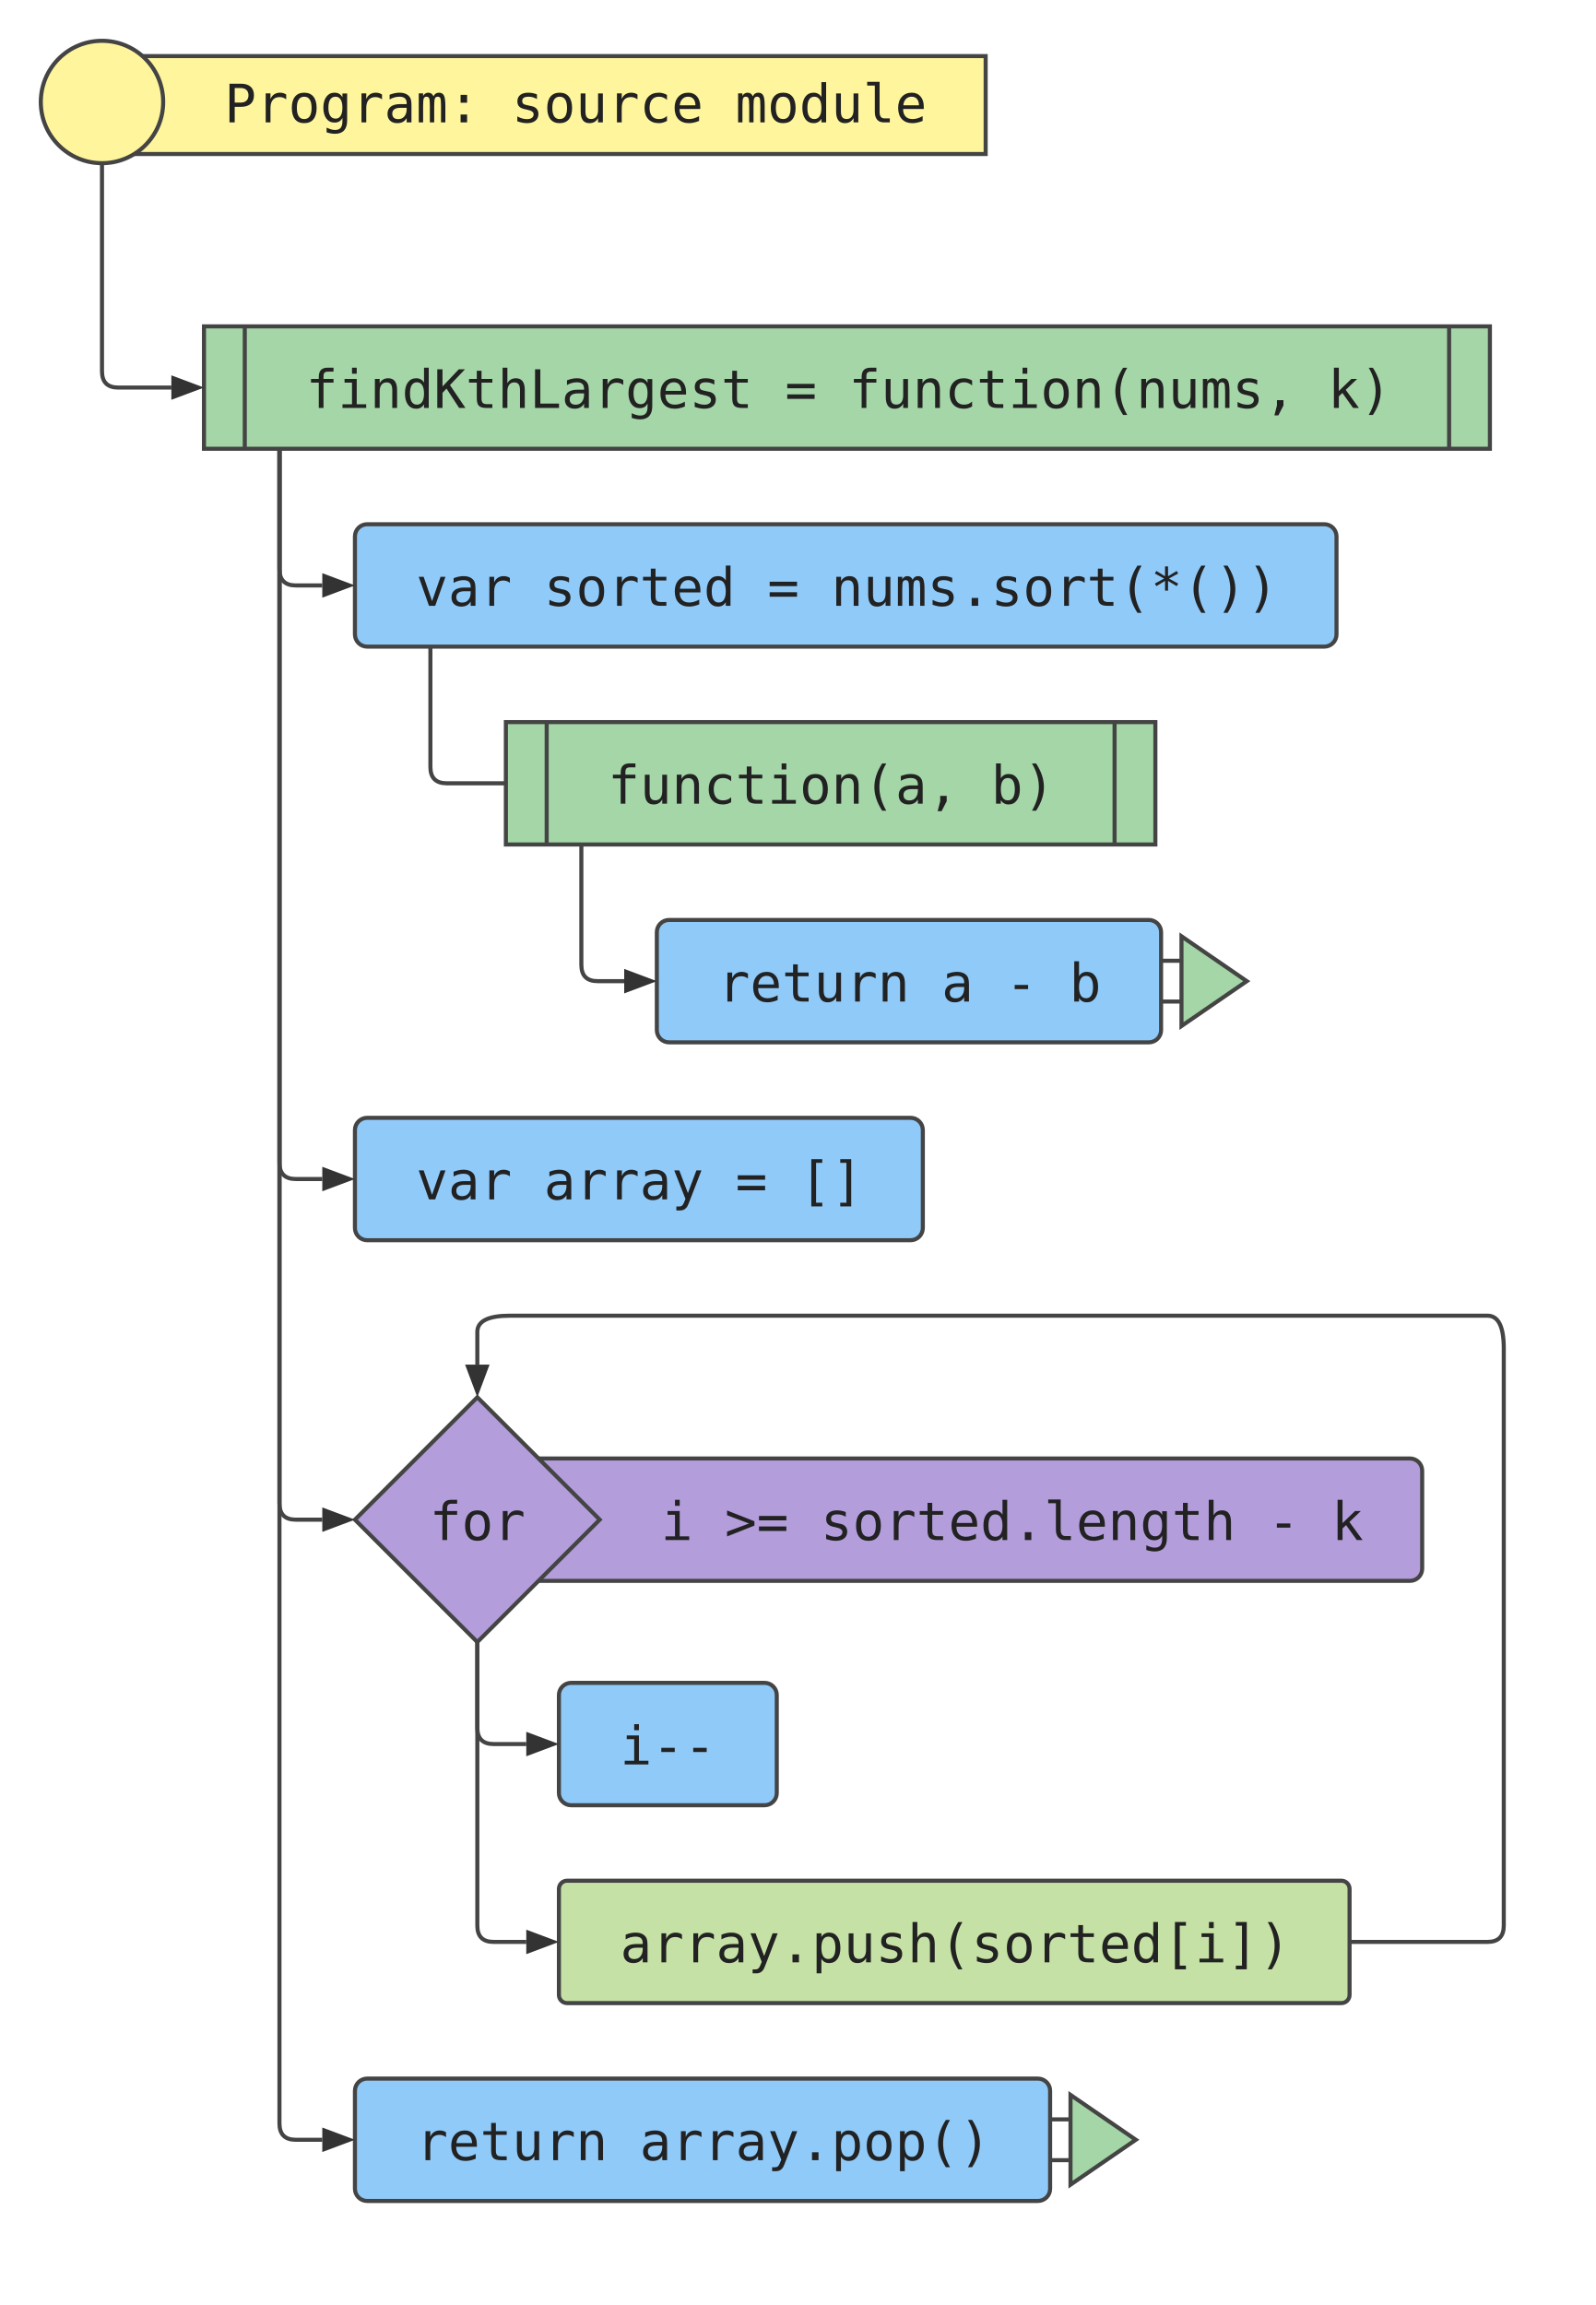
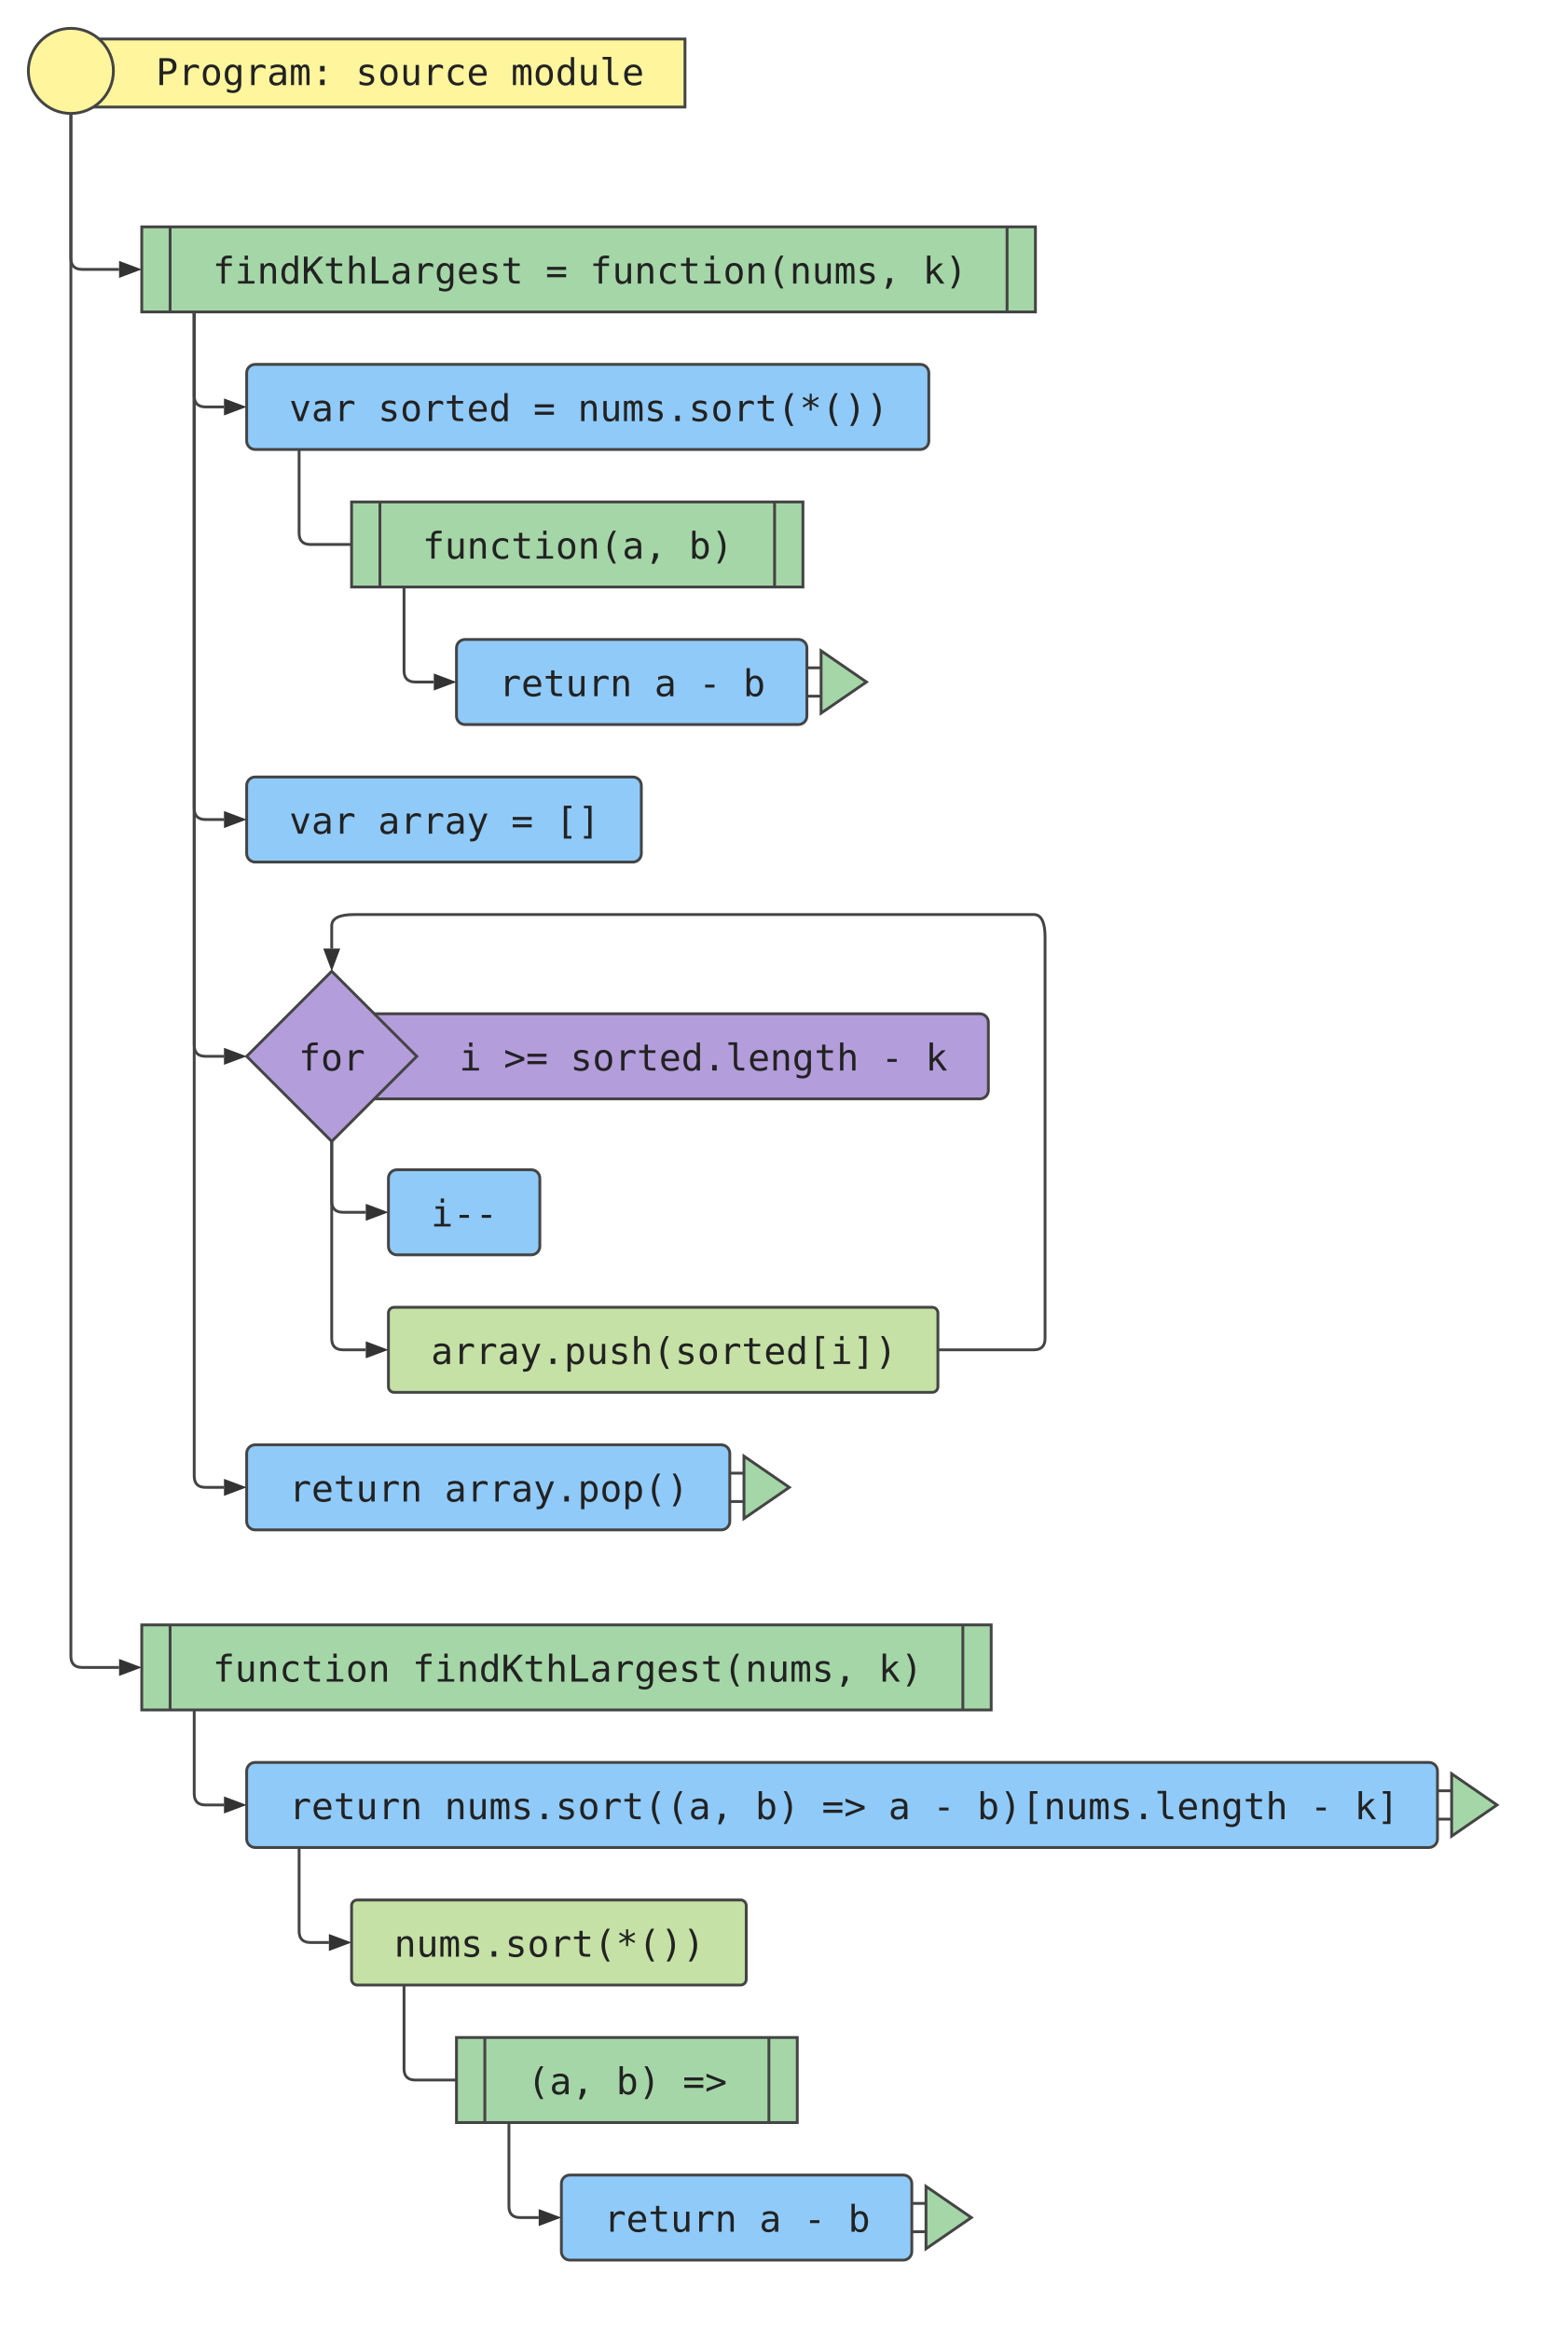
- <svg xmlns="http://www.w3.org/2000/svg" width="391" height="565">
+ <svg xmlns="http://www.w3.org/2000/svg" width="553" height="822">
  <g>
    <rect x="50" y="80" width="315.2" height="30" style="fill:#a5d6a7; stroke:#444; stroke-width:1" />
    <line x1="60" y1="80" x2="60" y2="110" style="fill:#a5d6a7; stroke:#444; stroke-width:1" />
    <line x1="355.2" y1="80" x2="355.2" y2="110" style="fill:#a5d6a7; stroke:#444; stroke-width:1" />
    <text x="75" y="100" font-family="monospace" font-size="13" fill="#222">
      <tspan x="75" y="100">findKthLargest = function(nums, k)</tspan>
    </text>
  </g>
  <g>
    <rect x="87" y="128.5" width="240.6" height="30" rx="3" ry="3" style="fill:#90caf9; stroke:#444; stroke-width:1" />
    <text x="102" y="148.5" font-family="monospace" font-size="13" fill="#222">
      <tspan x="102" y="148.5">var sorted = nums.sort(*())</tspan>
    </text>
  </g>
  <g>
    <rect x="124" y="177" width="159.2" height="30" style="fill:#a5d6a7; stroke:#444; stroke-width:1" />
    <line x1="134" y1="177" x2="134" y2="207" style="fill:#a5d6a7; stroke:#444; stroke-width:1" />
    <line x1="273.2" y1="177" x2="273.2" y2="207" style="fill:#a5d6a7; stroke:#444; stroke-width:1" />
    <text x="149" y="197" font-family="monospace" font-size="13" fill="#222">
      <tspan x="149" y="197">function(a, b)</tspan>
    </text>
  </g>
  <g>
    <rect x="161" y="225.5" width="123.6" height="30" rx="3" ry="3" style="fill:#90caf9; stroke:#444; stroke-width:1" />
    <line x1="284.6" y1="235.5" x2="289.6" y2="235.5" style="fill:#a5d6a7; stroke:#444; stroke-width:1" />
    <line x1="284.6" y1="245.5" x2="289.6" y2="245.5" style="fill:#a5d6a7; stroke:#444; stroke-width:1" />
    <path d="M289.6, 229.5 L305.6, 240.5 L289.6, 251.5 Z" fill="#a5d6a7" stroke="#444" stroke-width="1" />
    <text x="176" y="245.5" font-family="monospace" font-size="13" fill="#222">
      <tspan x="176" y="245.5">return a - b</tspan>
    </text>
  </g>
  <g>
    <rect x="87" y="274" width="139.2" height="30" rx="3" ry="3" style="fill:#90caf9; stroke:#444; stroke-width:1" />
    <text x="102" y="294" font-family="monospace" font-size="13" fill="#222">
      <tspan x="102" y="294">var array = []</tspan>
    </text>
  </g>
  <g>
    <rect x="117" y="357.5" width="231.6" height="30" rx="3" ry="3" style="fill:#b39ddb; stroke:#444; stroke-width:1" />
    <polygon points="87,372.5 117,342.5 147,372.5 117,402.5" style="fill:#b39ddb; stroke:#444; stroke-width:1" />
    <text x="162" y="377.5" font-family="monospace" font-size="13" fill="#222">
      <tspan x="162" y="377.5">i &gt;= sorted.length - k</tspan>
    </text>
    <text x="105.3" y="377.5" font-family="monospace" font-size="13" fill="#222">for</text>
  </g>
  <g>
    <rect x="137" y="412.5" width="53.4" height="30" rx="3" ry="3" style="fill:#90caf9; stroke:#444; stroke-width:1" />
    <text x="152" y="432.5" font-family="monospace" font-size="13" fill="#222">
      <tspan x="152" y="432.5">i--</tspan>
    </text>
  </g>
  <g>
    <rect x="137" y="461" width="193.8" height="30" rx="2" ry="2" style="fill:#C5E1A5; stroke:#444; stroke-width:1" />
    <text x="152" y="481" font-family="monospace" font-size="13" fill="#222">
      <tspan x="152" y="481">array.push(sorted[i])</tspan>
    </text>
  </g>
  <g>
    <rect x="87" y="509.5" width="170.4" height="30" rx="3" ry="3" style="fill:#90caf9; stroke:#444; stroke-width:1" />
    <line x1="257.4" y1="519.5" x2="262.4" y2="519.5" style="fill:#a5d6a7; stroke:#444; stroke-width:1" />
    <line x1="257.4" y1="529.5" x2="262.4" y2="529.5" style="fill:#a5d6a7; stroke:#444; stroke-width:1" />
    <path d="M262.4, 513.5 L278.4, 524.5 L262.4, 535.5 Z" fill="#a5d6a7" stroke="#444" stroke-width="1" />
    <text x="102" y="529.5" font-family="monospace" font-size="13" fill="#222">
      <tspan x="102" y="529.5">return array.pop()</tspan>
    </text>
  </g>
  <g>
+     <rect x="50" y="573" width="299.6" height="30" style="fill:#a5d6a7; stroke:#444; stroke-width:1" />
+     <line x1="60" y1="573" x2="60" y2="603" style="fill:#a5d6a7; stroke:#444; stroke-width:1" />
+     <line x1="339.6" y1="573" x2="339.6" y2="603" style="fill:#a5d6a7; stroke:#444; stroke-width:1" />
+     <text x="75" y="593" font-family="monospace" font-size="13" fill="#222">
+       <tspan x="75" y="593">function findKthLargest(nums, k)</tspan>
+     </text>
+   </g>
+   <g>
+     <rect x="87" y="621.5" width="420" height="30" rx="3" ry="3" style="fill:#90caf9; stroke:#444; stroke-width:1" />
+     <line x1="507" y1="631.5" x2="512" y2="631.5" style="fill:#a5d6a7; stroke:#444; stroke-width:1" />
+     <line x1="507" y1="641.5" x2="512" y2="641.5" style="fill:#a5d6a7; stroke:#444; stroke-width:1" />
+     <path d="M512, 625.5 L528, 636.5 L512, 647.5 Z" fill="#a5d6a7" stroke="#444" stroke-width="1" />
+     <text x="102" y="641.5" font-family="monospace" font-size="13" fill="#222">
+       <tspan x="102" y="641.5">return nums.sort((a, b) =&gt; a - b)[nums.length - k]</tspan>
+     </text>
+   </g>
+   <g>
+     <rect x="124" y="670" width="139.2" height="30" rx="2" ry="2" style="fill:#C5E1A5; stroke:#444; stroke-width:1" />
+     <text x="139" y="690" font-family="monospace" font-size="13" fill="#222">
+       <tspan x="139" y="690">nums.sort(*())</tspan>
+     </text>
+   </g>
+   <g>
+     <rect x="161" y="718.5" width="120.2" height="30" style="fill:#a5d6a7; stroke:#444; stroke-width:1" />
+     <line x1="171" y1="718.5" x2="171" y2="748.5" style="fill:#a5d6a7; stroke:#444; stroke-width:1" />
+     <line x1="271.2" y1="718.5" x2="271.2" y2="748.5" style="fill:#a5d6a7; stroke:#444; stroke-width:1" />
+     <text x="186" y="738.5" font-family="monospace" font-size="13" fill="#222">
+       <tspan x="186" y="738.5">(a, b) =&gt;</tspan>
+     </text>
+   </g>
+   <g>
+     <rect x="198" y="767" width="123.6" height="30" rx="3" ry="3" style="fill:#90caf9; stroke:#444; stroke-width:1" />
+     <line x1="321.6" y1="777" x2="326.6" y2="777" style="fill:#a5d6a7; stroke:#444; stroke-width:1" />
+     <line x1="321.6" y1="787" x2="326.6" y2="787" style="fill:#a5d6a7; stroke:#444; stroke-width:1" />
+     <path d="M326.6, 771 L342.6, 782 L326.6, 793 Z" fill="#a5d6a7" stroke="#444" stroke-width="1" />
+     <text x="213" y="787" font-family="monospace" font-size="13" fill="#222">
+       <tspan x="213" y="787">return a - b</tspan>
+     </text>
+   </g>
+   <g>
    <rect x="25" y="13.75" width="216.6" height="24" style="fill:#fff59d; stroke:#444; stroke-width:1" />
    <circle cx="25" cy="25" r="15" style="fill:#fff59d; stroke:#444; stroke-width:1" />
    <text x="55" y="30" font-family="monospace" font-size="13" fill="#222">
      <tspan x="55" y="30">Program: source module</tspan>
    </text>
  </g>
  <g>
    <path d="M25, 40 L25 91 Q25 95                 29 95                 L42 95 " style="fill:none; stroke:#444; stroke-width:1" />
    <path d="M42, 92 L50, 95 L42, 98 Z" fill="#333" />
  </g>
  <g>
    <path d="M68.5, 110 L68.5 139.5 Q68.5 143.5                 72.5 143.5                 L79 143.5 " style="fill:none; stroke:#444; stroke-width:1" />
    <path d="M79, 140.5 L87, 143.5 L79, 146.5 Z" fill="#333" />
  </g>
  <g>
    <path d="M105.5, 158.5 L105.5 188 Q105.5 192                 109.5 192                 L124 192 " style="fill:none; stroke:#444; stroke-width:1" />
               false
            </g>
  <g>
    <path d="M142.5, 207 L142.5 236.5 Q142.5 240.5                 146.5 240.5                 L153 240.5 " style="fill:none; stroke:#444; stroke-width:1" />
    <path d="M153, 237.5 L161, 240.5 L153, 243.5 Z" fill="#333" />
  </g>
  <g>
    <path d="M68.5, 110 L68.5 285 Q68.5 289                 72.5 289                 L79 289 " style="fill:none; stroke:#444; stroke-width:1" />
    <path d="M79, 286 L87, 289 L79, 292 Z" fill="#333" />
  </g>
  <g>
    <path d="M68.5, 110 L68.5 368.5 Q68.5 372.5                 72.5 372.5                 L79 372.5 " style="fill:none; stroke:#444; stroke-width:1" />
    <path d="M79, 369.5 L87, 372.5 L79, 375.5 Z" fill="#333" />
  </g>
  <g>
    <path d="M117, 402.5 L117 423.5 Q117 427.5                 121 427.5                 L129 427.5 " style="fill:none; stroke:#444; stroke-width:1" />
    <path d="M129, 424.5 L137, 427.5 L129, 430.5 Z" fill="#333" />
  </g>
  <g>
    <path d="M117, 402.5 L117 472 Q117 476                 121 476                 L129 476 " style="fill:none; stroke:#444; stroke-width:1" />
    <path d="M129, 473 L137, 476 L129, 479 Z" fill="#333" />
  </g>
  <g>
    <path d="M330.8, 476 L364.6 476  Q368.6 476                 368.6 472                 L368.6 330.5 Q368.6 322.5                 364.6 322.5                 L125 322.5  Q117 322.5                 117 326.5                 L117 334.5" style="fill:none; stroke:#444; stroke-width:1" />
    <path d="M114, 334.5 L117, 342.5 L120, 334.5 Z" fill="#333" />
  </g>
  <g>
    <path d="M68.5, 110 L68.5 520.5 Q68.5 524.5                 72.5 524.5                 L79 524.5 " style="fill:none; stroke:#444; stroke-width:1" />
    <path d="M79, 521.5 L87, 524.5 L79, 527.5 Z" fill="#333" />
  </g>
+   <g>
+     <path d="M25, 40 L25 584 Q25 588                 29 588                 L42 588 " style="fill:none; stroke:#444; stroke-width:1" />
+     <path d="M42, 585 L50, 588 L42, 591 Z" fill="#333" />
+   </g>
+   <g>
+     <path d="M68.5, 603 L68.5 632.5 Q68.5 636.5                 72.5 636.5                 L79 636.5 " style="fill:none; stroke:#444; stroke-width:1" />
+     <path d="M79, 633.5 L87, 636.5 L79, 639.5 Z" fill="#333" />
+   </g>
+   <g>
+     <path d="M105.5, 651.5 L105.5 681 Q105.5 685                 109.5 685                 L116 685 " style="fill:none; stroke:#444; stroke-width:1" />
+     <path d="M116, 682 L124, 685 L116, 688 Z" fill="#333" />
+   </g>
+   <g>
+     <path d="M142.5, 700 L142.5 729.5 Q142.5 733.5                 146.5 733.5                 L161 733.5 " style="fill:none; stroke:#444; stroke-width:1" />
+                false
+             </g>
+   <g>
+     <path d="M179.5, 748.5 L179.5 778 Q179.5 782                 183.5 782                 L190 782 " style="fill:none; stroke:#444; stroke-width:1" />
+     <path d="M190, 779 L198, 782 L190, 785 Z" fill="#333" />
+   </g>
</svg>
